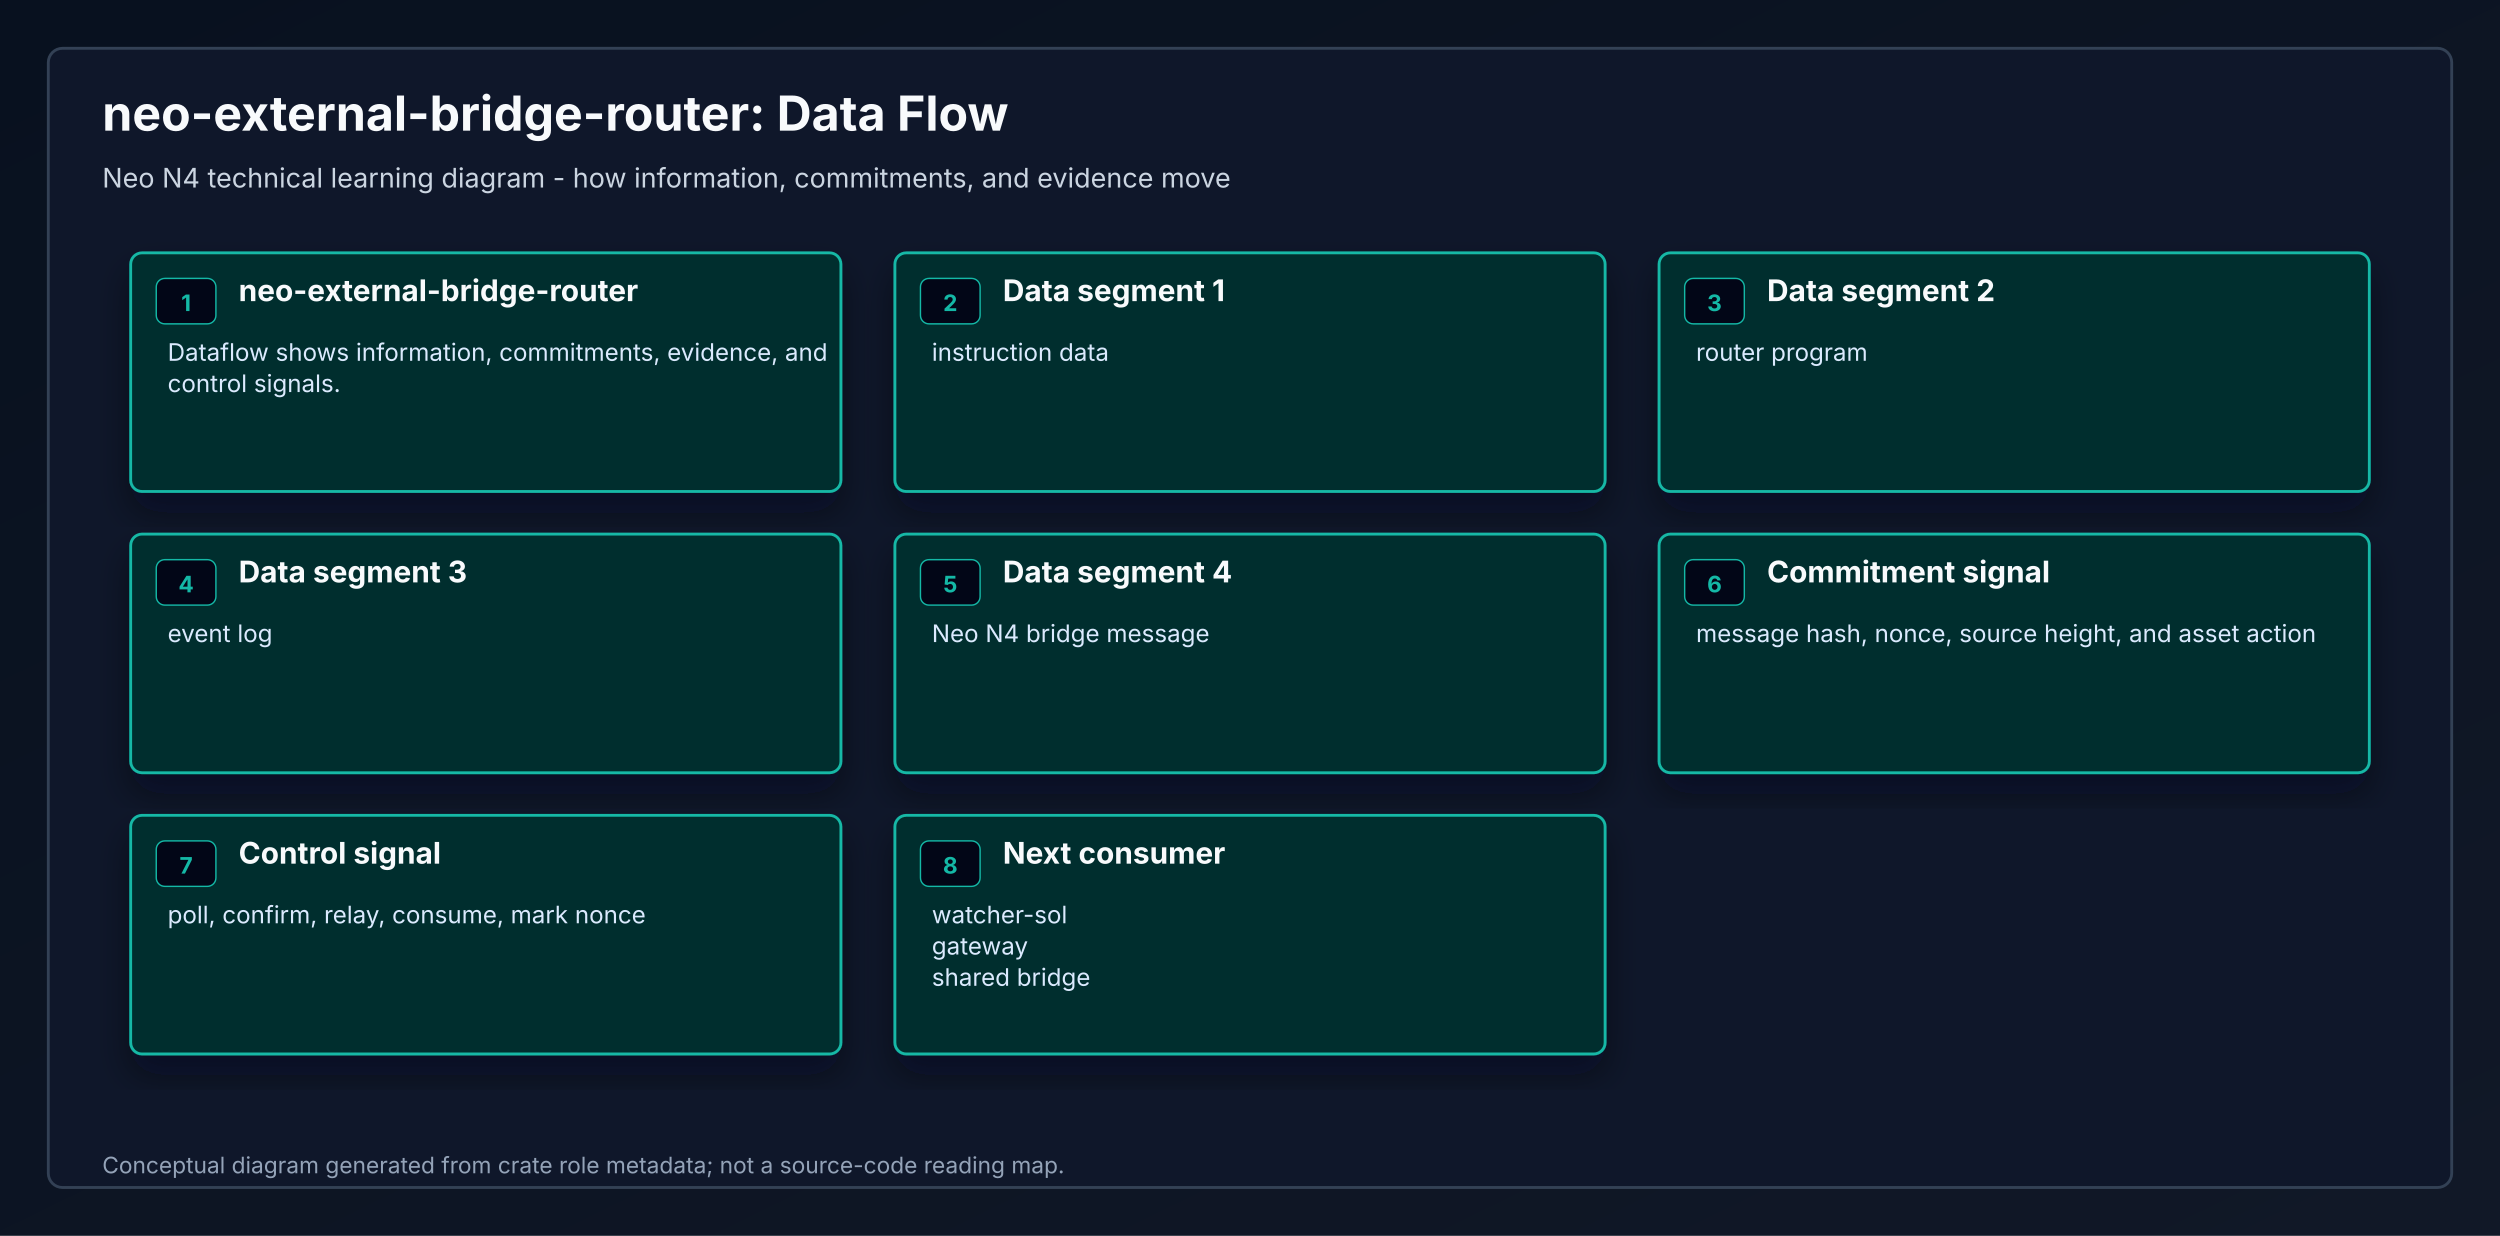
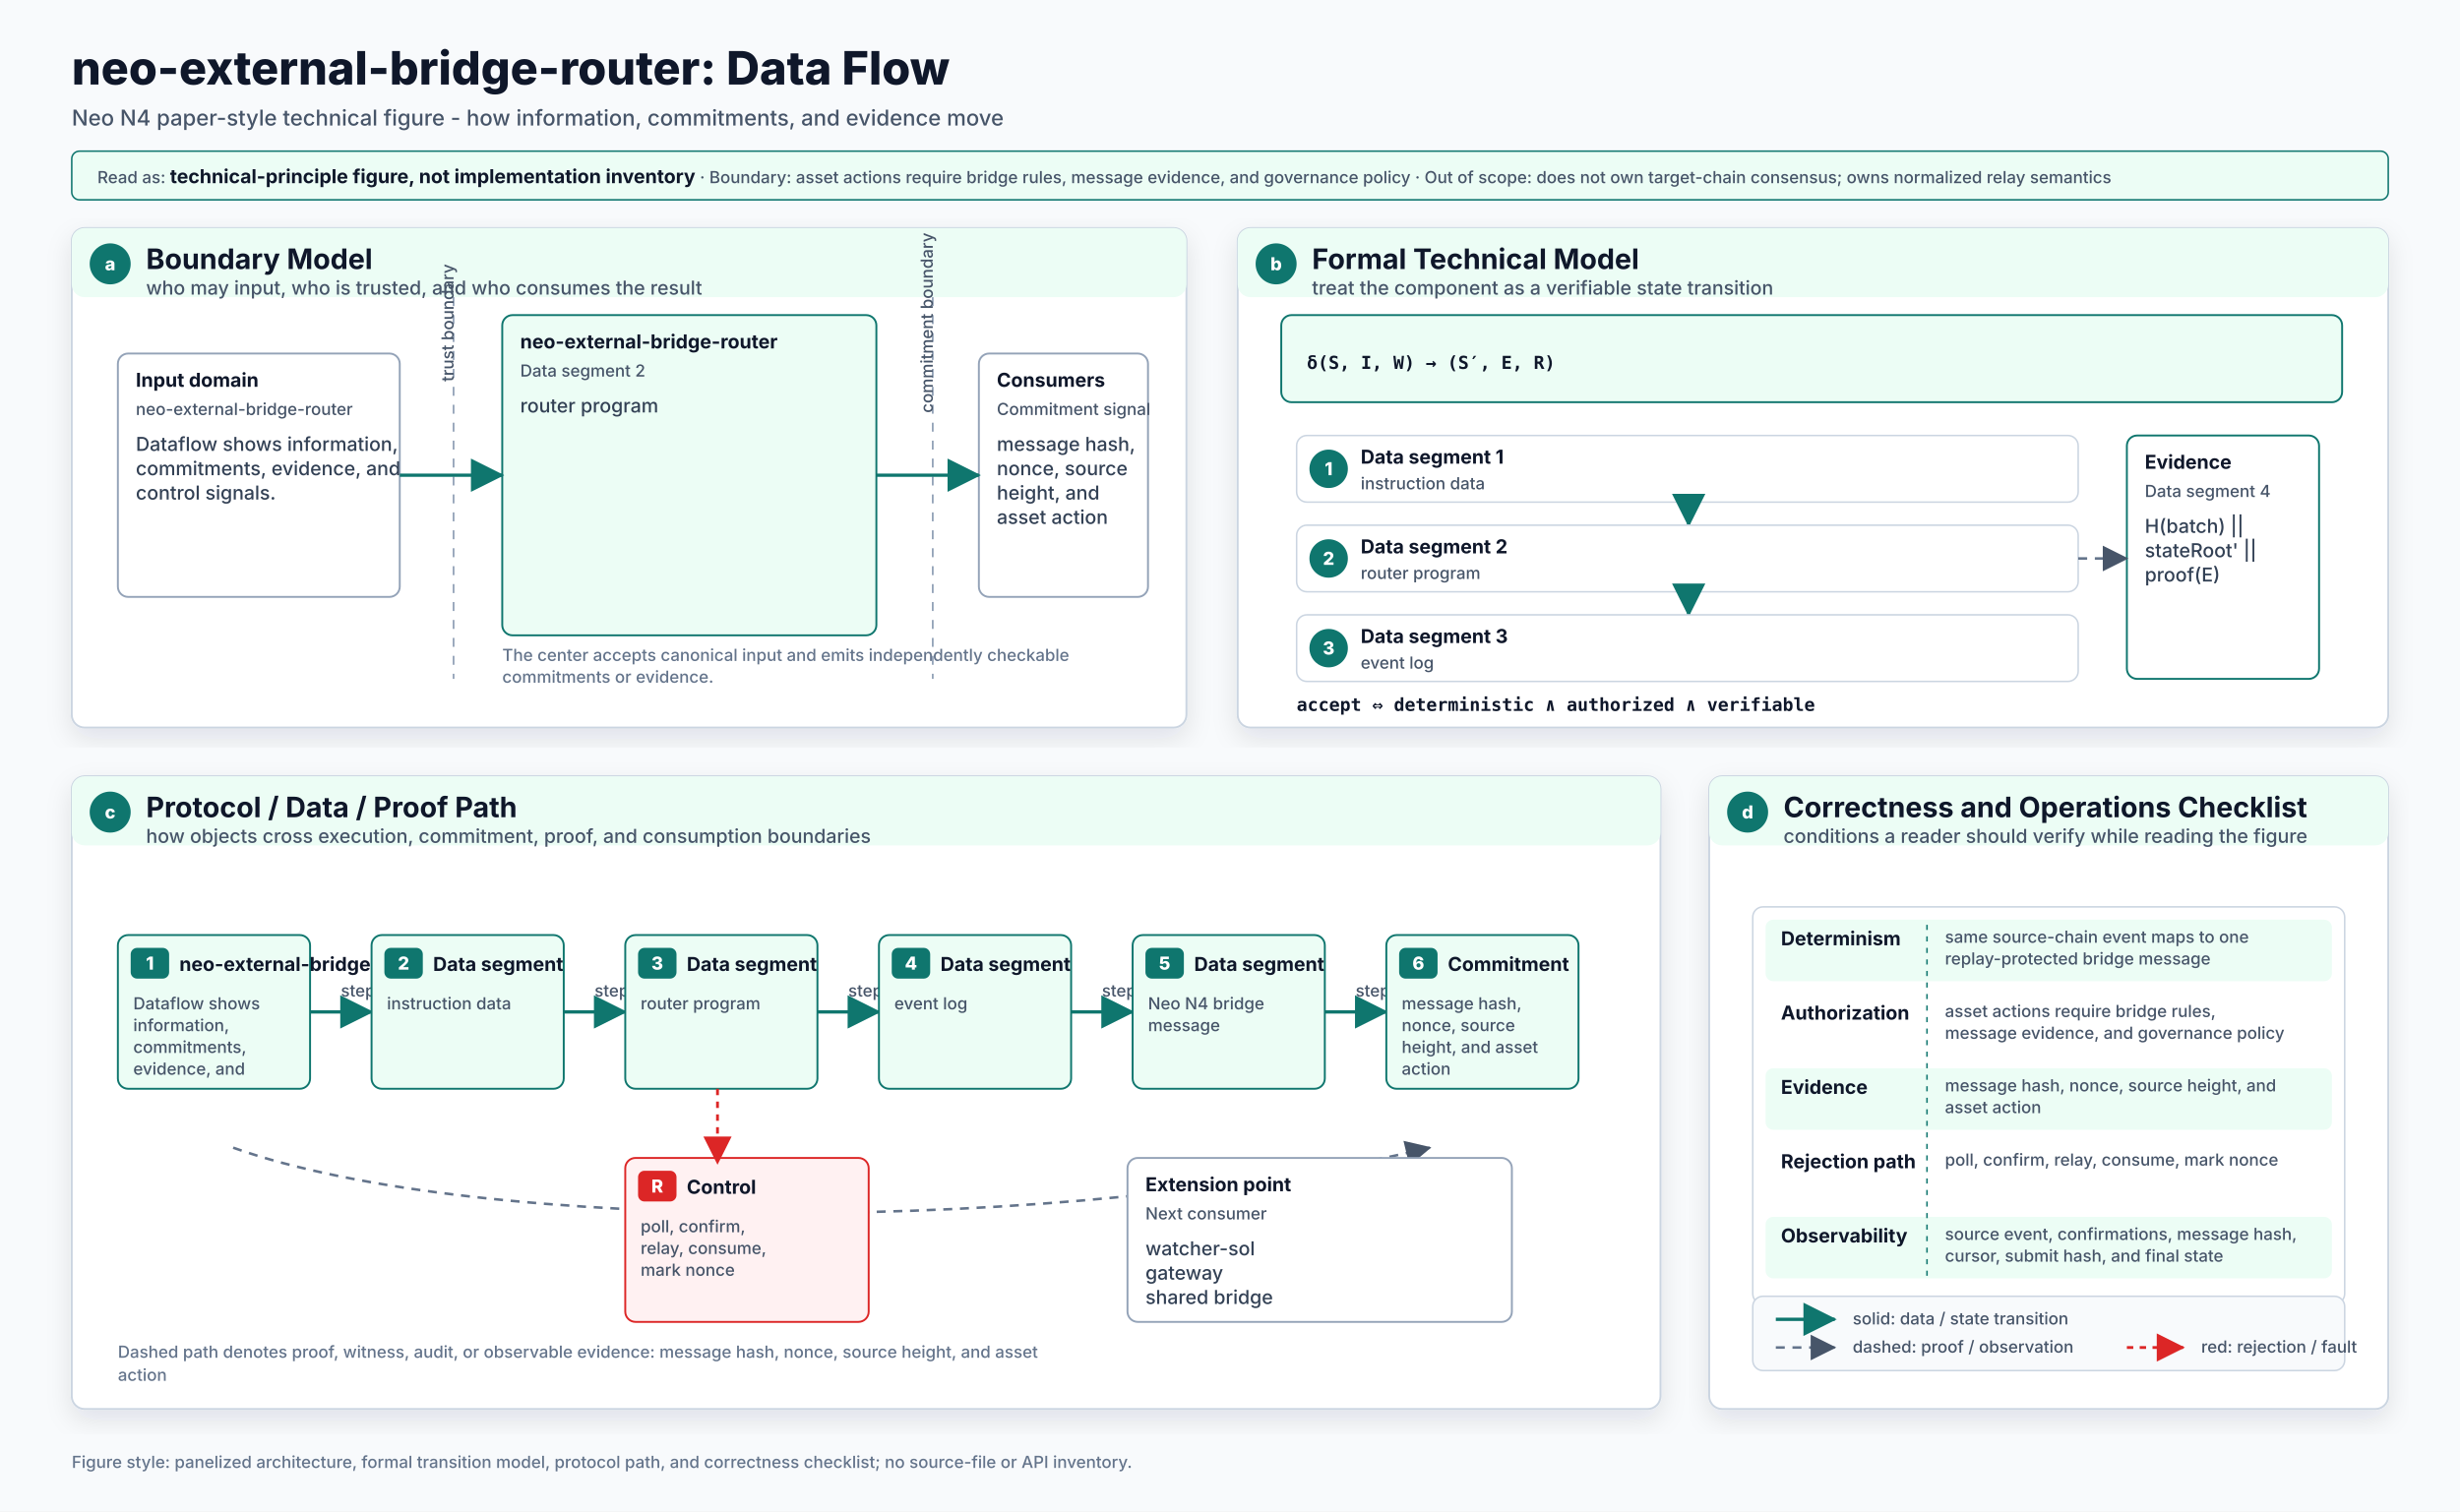
- <svg xmlns="http://www.w3.org/2000/svg" width="1760" height="870" viewBox="0 0 1760 870" role="img" aria-label="neo-external-bridge-router Data Flow">
+ <svg xmlns="http://www.w3.org/2000/svg" width="1920" height="1180" viewBox="0 0 1920 1180" role="img" aria-label="neo-external-bridge-router Data Flow">
  <defs>
-     <linearGradient id="bg" x1="0" y1="0" x2="1" y2="1">
-       <stop offset="0%" stop-color="#08111f" />
-       <stop offset="100%" stop-color="#111827" />
-     </linearGradient>
-     <filter id="shadow" x="-15%" y="-15%" width="130%" height="130%">
-       <feDropShadow dx="0" dy="14" stdDeviation="12" flood-color="#020617" flood-opacity="0.42" />
+     <marker id="arrow" viewBox="0 0 10 10" refX="9.4" refY="5" markerWidth="10" markerHeight="10" orient="auto">
+       <path d="M0,0 L10,5 L0,10 Z" fill="#475569" />
+     </marker>
+     <marker id="arrowAccent" viewBox="0 0 10 10" refX="9.4" refY="5" markerWidth="10" markerHeight="10" orient="auto">
+       <path d="M0,0 L10,5 L0,10 Z" fill="#0f766e" />
+     </marker>
+     <marker id="arrowFault" viewBox="0 0 10 10" refX="9.4" refY="5" markerWidth="10" markerHeight="10" orient="auto">
+       <path d="M0,0 L10,5 L0,10 Z" fill="#dc2626" />
+     </marker>
+     <filter id="paperShadow" x="-3%" y="-4%" width="106%" height="108%">
+       <feDropShadow dx="0" dy="8" stdDeviation="10" flood-color="#0f172a" flood-opacity="0.10" />
    </filter>
+     <style>
+ .bg{fill:#f8fafc}.panel{fill:#ffffff;stroke:#cbd5e1;stroke-width:1.5;filter:url(#paperShadow)}
+ .panelTitle{font:700 22px 'Inter','Segoe UI',Arial,sans-serif;fill:#0f172a}.panelSub{font:500 15px 'Inter','Segoe UI',Arial,sans-serif;fill:#475569}
+ .title{font:800 36px 'Inter','Segoe UI',Arial,sans-serif;fill:#0f172a}.subtitle{font:500 17px 'Inter','Segoe UI',Arial,sans-serif;fill:#475569}
+ .small{font:500 13px 'Inter','Segoe UI',Arial,sans-serif;fill:#475569}.body{font:500 15px 'Inter','Segoe UI',Arial,sans-serif;fill:#334155}
+ .bodyStrong{font:750 15px 'Inter','Segoe UI',Arial,sans-serif;fill:#0f172a}.mono{font:650 14px 'Cascadia Mono','SFMono-Regular',Consolas,monospace;fill:#0f172a}
+ .label{font:800 14px 'Inter','Segoe UI',Arial,sans-serif;fill:#ffffff}.caption{font:500 13px 'Inter','Segoe UI',Arial,sans-serif;fill:#64748b}
+ .arrow{stroke:#475569;stroke-width:2.2;fill:none;marker-end:url(#arrow)}.arrowAccent{stroke:#0f766e;stroke-width:2.6;fill:none;marker-end:url(#arrowAccent)}.arrowDash{stroke:#64748b;stroke-width:2;fill:none;stroke-dasharray:7 6;marker-end:url(#arrow)}.arrowFault{stroke:#dc2626;stroke-width:2.2;fill:none;stroke-dasharray:5 5;marker-end:url(#arrowFault)}
+ </style>
  </defs>
-   <rect width="1760" height="100%" fill="url(#bg)" />
-   <rect x="34" y="34" width="1692" height="802" rx="10" fill="#0f172a" stroke="#334155" stroke-width="2" />
-   <text x="72" y="92" fill="#f8fafc" font-family="Inter,Segoe UI,Arial,sans-serif" font-size="34" font-weight="700">neo-external-bridge-router: Data Flow</text>
-   <text x="72" y="132" fill="#cbd5e1" font-family="Inter,Segoe UI,Arial,sans-serif" font-size="19">Neo N4 technical learning diagram - how information, commitments, and evidence move</text>
-   <rect x="92" y="178" width="500" height="168" rx="8" fill="#042f2e" stroke="#14b8a6" stroke-width="2" filter="url(#shadow)" />
-   <rect x="110" y="196" width="42" height="32" rx="6" fill="#020617" stroke="#14b8a6" stroke-width="1" />
-   <text x="131" y="219" text-anchor="middle" fill="#14b8a6" font-family="Inter,Segoe UI,Arial,sans-serif" font-size="16" font-weight="700">1</text>
-   <text x="168" y="212" fill="#f8fafc" font-family="Inter,Segoe UI,Arial,sans-serif" font-size="21" font-weight="700">neo-external-bridge-router</text>
-   <text x="118" y="254" fill="#dbeafe" font-family="Inter,Segoe UI,Arial,sans-serif" font-size="17">Dataflow shows information, commitments, evidence, and</text>
-   <text x="118" y="276" fill="#dbeafe" font-family="Inter,Segoe UI,Arial,sans-serif" font-size="17">control signals.</text>
-   <rect x="630" y="178" width="500" height="168" rx="8" fill="#042f2e" stroke="#14b8a6" stroke-width="2" filter="url(#shadow)" />
-   <rect x="648" y="196" width="42" height="32" rx="6" fill="#020617" stroke="#14b8a6" stroke-width="1" />
-   <text x="669" y="219" text-anchor="middle" fill="#14b8a6" font-family="Inter,Segoe UI,Arial,sans-serif" font-size="16" font-weight="700">2</text>
-   <text x="706" y="212" fill="#f8fafc" font-family="Inter,Segoe UI,Arial,sans-serif" font-size="21" font-weight="700">Data segment 1</text>
-   <text x="656" y="254" fill="#dbeafe" font-family="Inter,Segoe UI,Arial,sans-serif" font-size="17">instruction data</text>
-   <rect x="1168" y="178" width="500" height="168" rx="8" fill="#042f2e" stroke="#14b8a6" stroke-width="2" filter="url(#shadow)" />
-   <rect x="1186" y="196" width="42" height="32" rx="6" fill="#020617" stroke="#14b8a6" stroke-width="1" />
-   <text x="1207" y="219" text-anchor="middle" fill="#14b8a6" font-family="Inter,Segoe UI,Arial,sans-serif" font-size="16" font-weight="700">3</text>
-   <text x="1244" y="212" fill="#f8fafc" font-family="Inter,Segoe UI,Arial,sans-serif" font-size="21" font-weight="700">Data segment 2</text>
-   <text x="1194" y="254" fill="#dbeafe" font-family="Inter,Segoe UI,Arial,sans-serif" font-size="17">router program</text>
-   <rect x="92" y="376" width="500" height="168" rx="8" fill="#042f2e" stroke="#14b8a6" stroke-width="2" filter="url(#shadow)" />
-   <rect x="110" y="394" width="42" height="32" rx="6" fill="#020617" stroke="#14b8a6" stroke-width="1" />
-   <text x="131" y="417" text-anchor="middle" fill="#14b8a6" font-family="Inter,Segoe UI,Arial,sans-serif" font-size="16" font-weight="700">4</text>
-   <text x="168" y="410" fill="#f8fafc" font-family="Inter,Segoe UI,Arial,sans-serif" font-size="21" font-weight="700">Data segment 3</text>
-   <text x="118" y="452" fill="#dbeafe" font-family="Inter,Segoe UI,Arial,sans-serif" font-size="17">event log</text>
-   <rect x="630" y="376" width="500" height="168" rx="8" fill="#042f2e" stroke="#14b8a6" stroke-width="2" filter="url(#shadow)" />
-   <rect x="648" y="394" width="42" height="32" rx="6" fill="#020617" stroke="#14b8a6" stroke-width="1" />
-   <text x="669" y="417" text-anchor="middle" fill="#14b8a6" font-family="Inter,Segoe UI,Arial,sans-serif" font-size="16" font-weight="700">5</text>
-   <text x="706" y="410" fill="#f8fafc" font-family="Inter,Segoe UI,Arial,sans-serif" font-size="21" font-weight="700">Data segment 4</text>
-   <text x="656" y="452" fill="#dbeafe" font-family="Inter,Segoe UI,Arial,sans-serif" font-size="17">Neo N4 bridge message</text>
-   <rect x="1168" y="376" width="500" height="168" rx="8" fill="#042f2e" stroke="#14b8a6" stroke-width="2" filter="url(#shadow)" />
-   <rect x="1186" y="394" width="42" height="32" rx="6" fill="#020617" stroke="#14b8a6" stroke-width="1" />
-   <text x="1207" y="417" text-anchor="middle" fill="#14b8a6" font-family="Inter,Segoe UI,Arial,sans-serif" font-size="16" font-weight="700">6</text>
-   <text x="1244" y="410" fill="#f8fafc" font-family="Inter,Segoe UI,Arial,sans-serif" font-size="21" font-weight="700">Commitment signal</text>
-   <text x="1194" y="452" fill="#dbeafe" font-family="Inter,Segoe UI,Arial,sans-serif" font-size="17">message hash, nonce, source height, and asset action</text>
-   <rect x="92" y="574" width="500" height="168" rx="8" fill="#042f2e" stroke="#14b8a6" stroke-width="2" filter="url(#shadow)" />
-   <rect x="110" y="592" width="42" height="32" rx="6" fill="#020617" stroke="#14b8a6" stroke-width="1" />
-   <text x="131" y="615" text-anchor="middle" fill="#14b8a6" font-family="Inter,Segoe UI,Arial,sans-serif" font-size="16" font-weight="700">7</text>
-   <text x="168" y="608" fill="#f8fafc" font-family="Inter,Segoe UI,Arial,sans-serif" font-size="21" font-weight="700">Control signal</text>
-   <text x="118" y="650" fill="#dbeafe" font-family="Inter,Segoe UI,Arial,sans-serif" font-size="17">poll, confirm, relay, consume, mark nonce</text>
-   <rect x="630" y="574" width="500" height="168" rx="8" fill="#042f2e" stroke="#14b8a6" stroke-width="2" filter="url(#shadow)" />
-   <rect x="648" y="592" width="42" height="32" rx="6" fill="#020617" stroke="#14b8a6" stroke-width="1" />
-   <text x="669" y="615" text-anchor="middle" fill="#14b8a6" font-family="Inter,Segoe UI,Arial,sans-serif" font-size="16" font-weight="700">8</text>
-   <text x="706" y="608" fill="#f8fafc" font-family="Inter,Segoe UI,Arial,sans-serif" font-size="21" font-weight="700">Next consumer</text>
-   <text x="656" y="650" fill="#dbeafe" font-family="Inter,Segoe UI,Arial,sans-serif" font-size="17">watcher-sol</text>
-   <text x="656" y="672" fill="#dbeafe" font-family="Inter,Segoe UI,Arial,sans-serif" font-size="17">gateway</text>
-   <text x="656" y="694" fill="#dbeafe" font-family="Inter,Segoe UI,Arial,sans-serif" font-size="17">shared bridge</text>
-   <text x="72" y="826" fill="#94a3b8" font-family="Inter,Segoe UI,Arial,sans-serif" font-size="16">Conceptual diagram generated from crate role metadata; not a source-code reading map.</text>
+   <rect class="bg" width="1920" height="1180" />
+   <text x="56" y="66" class="title">neo-external-bridge-router: Data Flow</text>
+   <text x="56" y="98" class="subtitle">Neo N4 paper-style technical figure - how information, commitments, and evidence move</text>
+   <rect x="56" y="118" width="1808" height="38" rx="6" fill="#ecfdf5" stroke="#0f766e" stroke-width="1.2" />
+   <text x="76" y="143" class="small">Read as: <tspan class="bodyStrong">technical-principle figure, not implementation inventory</tspan> · Boundary: asset actions require bridge rules, message evidence, and governance policy · Out of scope: does not own target-chain consensus; owns normalized relay semantics</text>
+   <rect x="56" y="178" width="870" height="390" rx="10" class="panel" />
+   <rect x="56" y="178" width="870" height="54" rx="10" fill="#ecfdf5" stroke="#cbd5e1" stroke-width="0" />
+   <circle cx="86" cy="206" r="16" fill="#0f766e" />
+   <text x="86" y="211" text-anchor="middle" class="label">a</text>
+   <text x="114" y="210" class="panelTitle">Boundary Model</text>
+   <text x="114" y="230" class="panelSub">who may input, who is trusted, and who consumes the result</text>
+   <rect x="966" y="178" width="898" height="390" rx="10" class="panel" />
+   <rect x="966" y="178" width="898" height="54" rx="10" fill="#ecfdf5" stroke="#cbd5e1" stroke-width="0" />
+   <circle cx="996" cy="206" r="16" fill="#0f766e" />
+   <text x="996" y="211" text-anchor="middle" class="label">b</text>
+   <text x="1024" y="210" class="panelTitle">Formal Technical Model</text>
+   <text x="1024" y="230" class="panelSub">treat the component as a verifiable state transition</text>
+   <rect x="56" y="606" width="1240" height="494" rx="10" class="panel" />
+   <rect x="56" y="606" width="1240" height="54" rx="10" fill="#ecfdf5" stroke="#cbd5e1" stroke-width="0" />
+   <circle cx="86" cy="634" r="16" fill="#0f766e" />
+   <text x="86" y="639" text-anchor="middle" class="label">c</text>
+   <text x="114" y="638" class="panelTitle">Protocol / Data / Proof Path</text>
+   <text x="114" y="658" class="panelSub">how objects cross execution, commitment, proof, and consumption boundaries</text>
+   <rect x="1334" y="606" width="530" height="494" rx="10" class="panel" />
+   <rect x="1334" y="606" width="530" height="54" rx="10" fill="#ecfdf5" stroke="#cbd5e1" stroke-width="0" />
+   <circle cx="1364" cy="634" r="16" fill="#0f766e" />
+   <text x="1364" y="639" text-anchor="middle" class="label">d</text>
+   <text x="1392" y="638" class="panelTitle">Correctness and Operations Checklist</text>
+   <text x="1392" y="658" class="panelSub">conditions a reader should verify while reading the figure</text>
+   <rect x="92" y="276" width="220" height="190" rx="8" fill="#ffffff" stroke="#94a3b8" stroke-width="1.5" />
+   <text x="106" y="302" class="bodyStrong">Input domain</text>
+   <text x="106" y="324" class="small">neo-external-bridge-router</text>
+   <text x="106" y="352" class="body">Dataflow shows information,</text>
+   <text x="106" y="371" class="body">commitments, evidence, and</text>
+   <text x="106" y="390" class="body">control signals.</text>
+   <line x1="354" y1="232" x2="354" y2="530" stroke="#94a3b8" stroke-width="1.4" stroke-dasharray="7 7" />
+   <text x="354" y="252" class="small" text-anchor="middle" transform="rotate(-90 354 252)">trust boundary</text>
+   <rect x="392" y="246" width="292" height="250" rx="8" fill="#ecfdf5" stroke="#0f766e" stroke-width="1.5" />
+   <text x="406" y="272" class="bodyStrong">neo-external-bridge-router</text>
+   <text x="406" y="294" class="small">Data segment 2</text>
+   <text x="406" y="322" class="body">router program</text>
+   <line x1="728" y1="232" x2="728" y2="530" stroke="#94a3b8" stroke-width="1.4" stroke-dasharray="7 7" />
+   <text x="728" y="252" class="small" text-anchor="middle" transform="rotate(-90 728 252)">commitment boundary</text>
+   <rect x="764" y="276" width="132" height="190" rx="8" fill="#ffffff" stroke="#94a3b8" stroke-width="1.5" />
+   <text x="778" y="302" class="bodyStrong">Consumers</text>
+   <text x="778" y="324" class="small">Commitment signal</text>
+   <text x="778" y="352" class="body">message hash,</text>
+   <text x="778" y="371" class="body">nonce, source</text>
+   <text x="778" y="390" class="body">height, and</text>
+   <text x="778" y="409" class="body">asset action</text>
+   <path class="arrowAccent" d="M312 371 C338 371 358 371 392 371" />
+   <path class="arrowAccent" d="M684 371 C706 371 730 371 764 371" />
+   <text x="392" y="516" class="caption">The center accepts canonical input and emits independently checkable</text>
+   <text x="392" y="533" class="caption">commitments or evidence.</text>
+   <rect x="1000" y="246" width="828" height="68" rx="8" fill="#ecfdf5" stroke="#0f766e" stroke-width="1.5" />
+   <text x="1020" y="288" class="mono">δ(S, I, W) → (S′, E, R)</text>
+   <rect x="1012" y="340" width="610" height="52" rx="8" fill="#ffffff" stroke="#cbd5e1" stroke-width="1.2" />
+   <circle cx="1037" cy="366" r="15" fill="#0f766e" />
+   <text x="1037" y="371" text-anchor="middle" class="label">1</text>
+   <text x="1062" y="362" class="bodyStrong">Data segment 1</text>
+   <text x="1062" y="382" class="small">instruction data</text>
+   <path class="arrowAccent" d="M1318 392 L1318 410" />
+   <rect x="1012" y="410" width="610" height="52" rx="8" fill="#ffffff" stroke="#cbd5e1" stroke-width="1.2" />
+   <circle cx="1037" cy="436" r="15" fill="#0f766e" />
+   <text x="1037" y="441" text-anchor="middle" class="label">2</text>
+   <text x="1062" y="432" class="bodyStrong">Data segment 2</text>
+   <text x="1062" y="452" class="small">router program</text>
+   <path class="arrowAccent" d="M1318 462 L1318 480" />
+   <rect x="1012" y="480" width="610" height="52" rx="8" fill="#ffffff" stroke="#cbd5e1" stroke-width="1.2" />
+   <circle cx="1037" cy="506" r="15" fill="#0f766e" />
+   <text x="1037" y="511" text-anchor="middle" class="label">3</text>
+   <text x="1062" y="502" class="bodyStrong">Data segment 3</text>
+   <text x="1062" y="522" class="small">event log</text>
+   <rect x="1660" y="340" width="150" height="190" rx="8" fill="#ffffff" stroke="#0f766e" stroke-width="1.5" />
+   <text x="1674" y="366" class="bodyStrong">Evidence</text>
+   <text x="1674" y="388" class="small">Data segment 4</text>
+   <text x="1674" y="416" class="body">H(batch) ||</text>
+   <text x="1674" y="435" class="body">stateRoot' ||</text>
+   <text x="1674" y="454" class="body">proof(E)</text>
+   <path class="arrowDash" d="M1622 436 C1642 436 1648 436 1660 436" />
+   <text x="1012" y="555" class="mono">accept ⇔ deterministic ∧ authorized ∧ verifiable</text>
+   <rect x="92" y="730" width="150" height="120" rx="8" fill="#ecfdf5" stroke="#0f766e" stroke-width="1.5" />
+   <rect x="102" y="740" width="30" height="24" rx="5" fill="#0f766e" />
+   <text x="117" y="757" text-anchor="middle" class="label">1</text>
+   <text x="140" y="758" class="bodyStrong">neo-external-bridge-router</text>
+   <text x="104" y="788" class="small">Dataflow shows</text>
+   <text x="104" y="805" class="small">information,</text>
+   <text x="104" y="822" class="small">commitments,</text>
+   <text x="104" y="839" class="small">evidence, and</text>
+   <path class="arrowAccent" d="M242 790 L290 790" />
+   <text x="266" y="778" class="small">step 1</text>
+   <rect x="290" y="730" width="150" height="120" rx="8" fill="#ecfdf5" stroke="#0f766e" stroke-width="1.5" />
+   <rect x="300" y="740" width="30" height="24" rx="5" fill="#0f766e" />
+   <text x="315" y="757" text-anchor="middle" class="label">2</text>
+   <text x="338" y="758" class="bodyStrong">Data segment</text>
+   <text x="302" y="788" class="small">instruction data</text>
+   <path class="arrowAccent" d="M440 790 L488 790" />
+   <text x="464" y="778" class="small">step 2</text>
+   <rect x="488" y="730" width="150" height="120" rx="8" fill="#ecfdf5" stroke="#0f766e" stroke-width="1.5" />
+   <rect x="498" y="740" width="30" height="24" rx="5" fill="#0f766e" />
+   <text x="513" y="757" text-anchor="middle" class="label">3</text>
+   <text x="536" y="758" class="bodyStrong">Data segment</text>
+   <text x="500" y="788" class="small">router program</text>
+   <path class="arrowAccent" d="M638 790 L686 790" />
+   <text x="662" y="778" class="small">step 3</text>
+   <rect x="686" y="730" width="150" height="120" rx="8" fill="#ecfdf5" stroke="#0f766e" stroke-width="1.5" />
+   <rect x="696" y="740" width="30" height="24" rx="5" fill="#0f766e" />
+   <text x="711" y="757" text-anchor="middle" class="label">4</text>
+   <text x="734" y="758" class="bodyStrong">Data segment</text>
+   <text x="698" y="788" class="small">event log</text>
+   <path class="arrowAccent" d="M836 790 L884 790" />
+   <text x="860" y="778" class="small">step 4</text>
+   <rect x="884" y="730" width="150" height="120" rx="8" fill="#ecfdf5" stroke="#0f766e" stroke-width="1.5" />
+   <rect x="894" y="740" width="30" height="24" rx="5" fill="#0f766e" />
+   <text x="909" y="757" text-anchor="middle" class="label">5</text>
+   <text x="932" y="758" class="bodyStrong">Data segment</text>
+   <text x="896" y="788" class="small">Neo N4 bridge</text>
+   <text x="896" y="805" class="small">message</text>
+   <path class="arrowAccent" d="M1034 790 L1082 790" />
+   <text x="1058" y="778" class="small">step 5</text>
+   <rect x="1082" y="730" width="150" height="120" rx="8" fill="#ecfdf5" stroke="#0f766e" stroke-width="1.5" />
+   <rect x="1092" y="740" width="30" height="24" rx="5" fill="#0f766e" />
+   <text x="1107" y="757" text-anchor="middle" class="label">6</text>
+   <text x="1130" y="758" class="bodyStrong">Commitment</text>
+   <text x="1094" y="788" class="small">message hash,</text>
+   <text x="1094" y="805" class="small">nonce, source</text>
+   <text x="1094" y="822" class="small">height, and asset</text>
+   <text x="1094" y="839" class="small">action</text>
+   <path class="arrowDash" d="M182 896 C372 964 832 964 1116 896" />
+   <rect x="488" y="904" width="190" height="128" rx="8" fill="#fff1f2" stroke="#dc2626" stroke-width="1.5" />
+   <rect x="498" y="914" width="30" height="24" rx="5" fill="#dc2626" />
+   <text x="513" y="931" text-anchor="middle" class="label">R</text>
+   <text x="536" y="932" class="bodyStrong">Control</text>
+   <text x="500" y="962" class="small">poll, confirm,</text>
+   <text x="500" y="979" class="small">relay, consume,</text>
+   <text x="500" y="996" class="small">mark nonce</text>
+   <path class="arrowFault" d="M560 850 L560 908" />
+   <rect x="880" y="904" width="300" height="128" rx="8" fill="#ffffff" stroke="#94a3b8" stroke-width="1.5" />
+   <text x="894" y="930" class="bodyStrong">Extension point</text>
+   <text x="894" y="952" class="small">Next consumer</text>
+   <text x="894" y="980" class="body">watcher-sol</text>
+   <text x="894" y="999" class="body">gateway</text>
+   <text x="894" y="1018" class="body">shared bridge</text>
+   <text x="92" y="1060" class="caption">Dashed path denotes proof, witness, audit, or observable evidence: message hash, nonce, source height, and asset</text>
+   <text x="92" y="1078" class="caption">action</text>
+   <rect x="1368" y="708" width="462" height="310" rx="8" fill="#ffffff" stroke="#cbd5e1" stroke-width="1.2" />
+   <rect x="1378" y="718" width="442" height="48" rx="6" fill="#ecfdf5" />
+   <text x="1390" y="738" class="bodyStrong">Determinism</text>
+   <text x="1518" y="736" class="small">same source-chain event maps to one</text>
+   <text x="1518" y="753" class="small">replay-protected bridge message</text>
+   <rect x="1378" y="776" width="442" height="48" rx="6" fill="#ffffff" />
+   <text x="1390" y="796" class="bodyStrong">Authorization</text>
+   <text x="1518" y="794" class="small">asset actions require bridge rules,</text>
+   <text x="1518" y="811" class="small">message evidence, and governance policy</text>
+   <rect x="1378" y="834" width="442" height="48" rx="6" fill="#ecfdf5" />
+   <text x="1390" y="854" class="bodyStrong">Evidence</text>
+   <text x="1518" y="852" class="small">message hash, nonce, source height, and</text>
+   <text x="1518" y="869" class="small">asset action</text>
+   <rect x="1378" y="892" width="442" height="48" rx="6" fill="#ffffff" />
+   <text x="1390" y="912" class="bodyStrong">Rejection path</text>
+   <text x="1518" y="910" class="small">poll, confirm, relay, consume, mark nonce</text>
+   <rect x="1378" y="950" width="442" height="48" rx="6" fill="#ecfdf5" />
+   <text x="1390" y="970" class="bodyStrong">Observability</text>
+   <text x="1518" y="968" class="small">source event, confirmations, message hash,</text>
+   <text x="1518" y="985" class="small">cursor, submit hash, and final state</text>
+   <line x1="1504" y1="722" x2="1504" y2="998" stroke="#0f766e" stroke-width="1.2" stroke-dasharray="4 5" />
+   <rect x="1368" y="1012" width="462" height="58" rx="8" fill="#f8fafc" stroke="#cbd5e1" stroke-width="1.2" />
+   <line x1="1386" y1="1030" x2="1432" y2="1030" stroke="#0f766e" stroke-width="2.6" marker-end="url(#arrowAccent)" />
+   <text x="1446" y="1034" class="small">solid: data / state transition</text>
+   <line x1="1386" y1="1052" x2="1432" y2="1052" stroke="#64748b" stroke-width="2" stroke-dasharray="7 6" marker-end="url(#arrow)" />
+   <text x="1446" y="1056" class="small">dashed: proof / observation</text>
+   <line x1="1660" y1="1052" x2="1704" y2="1052" stroke="#dc2626" stroke-width="2.2" stroke-dasharray="5 5" marker-end="url(#arrowFault)" />
+   <text x="1718" y="1056" class="small">red: rejection / fault</text>
+   <text x="56" y="1146" class="caption">Figure style: panelized architecture, formal transition model, protocol path, and correctness checklist; no source-file or API inventory.</text>
</svg>
